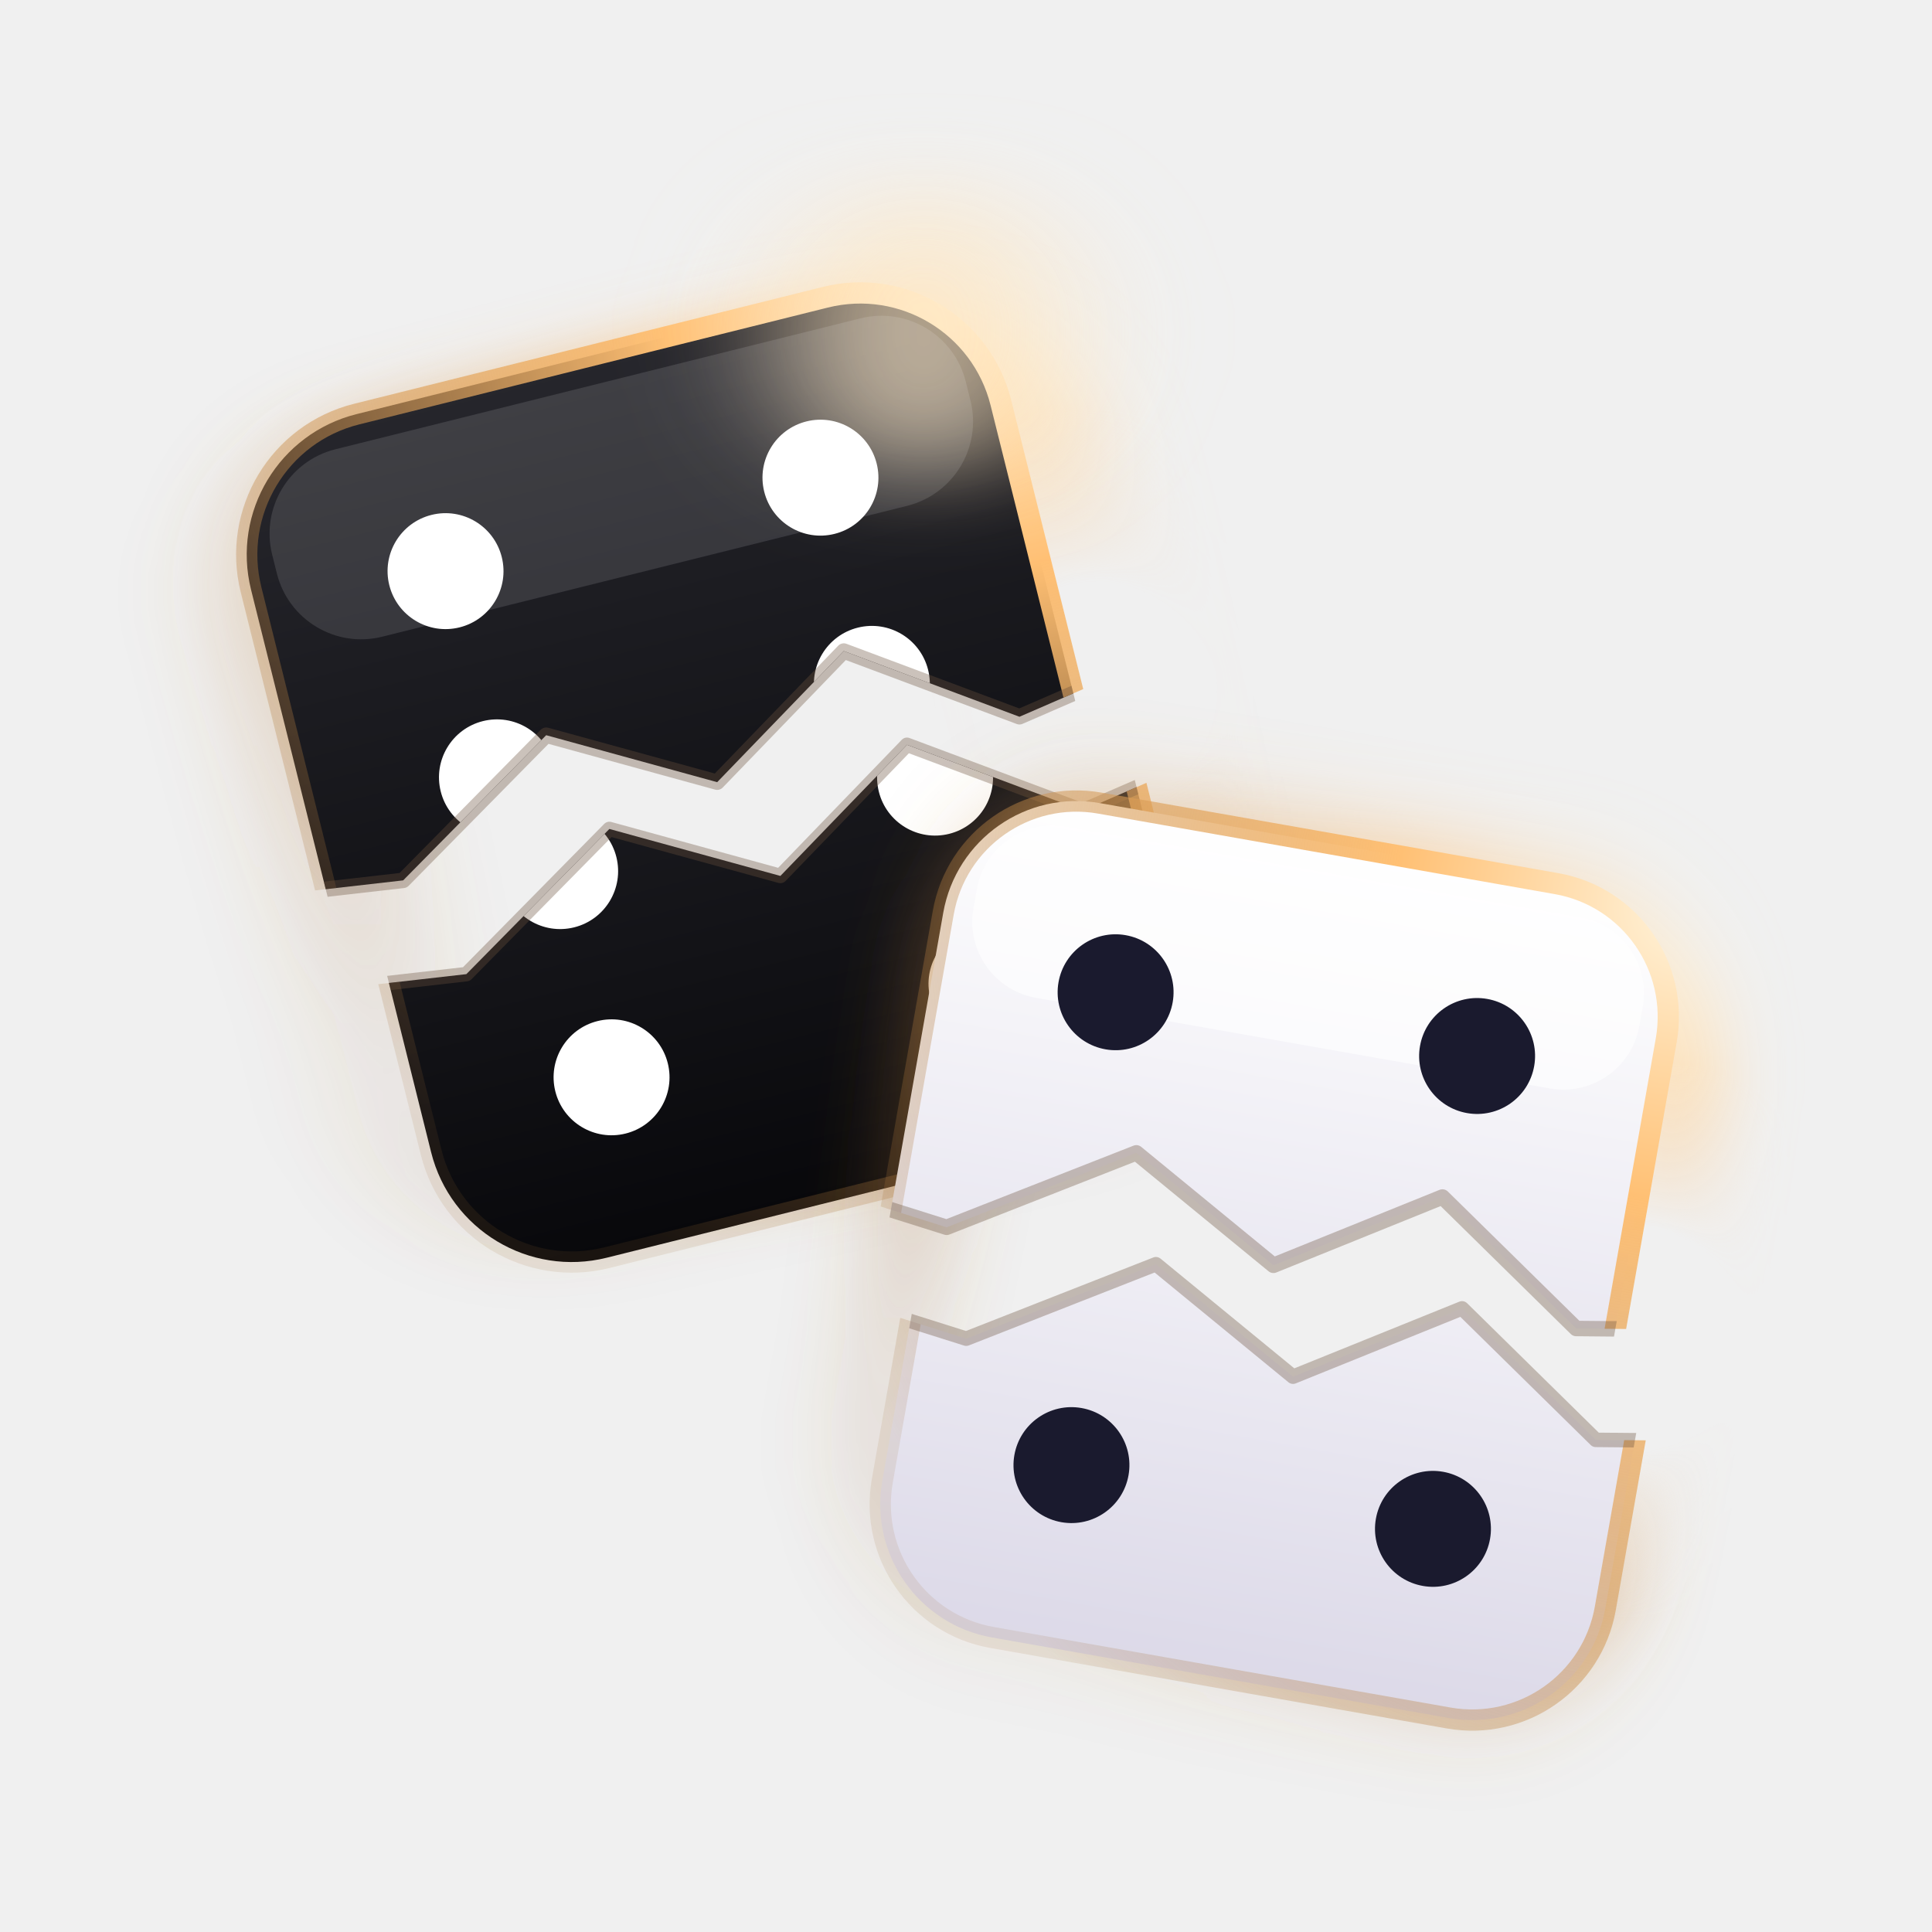
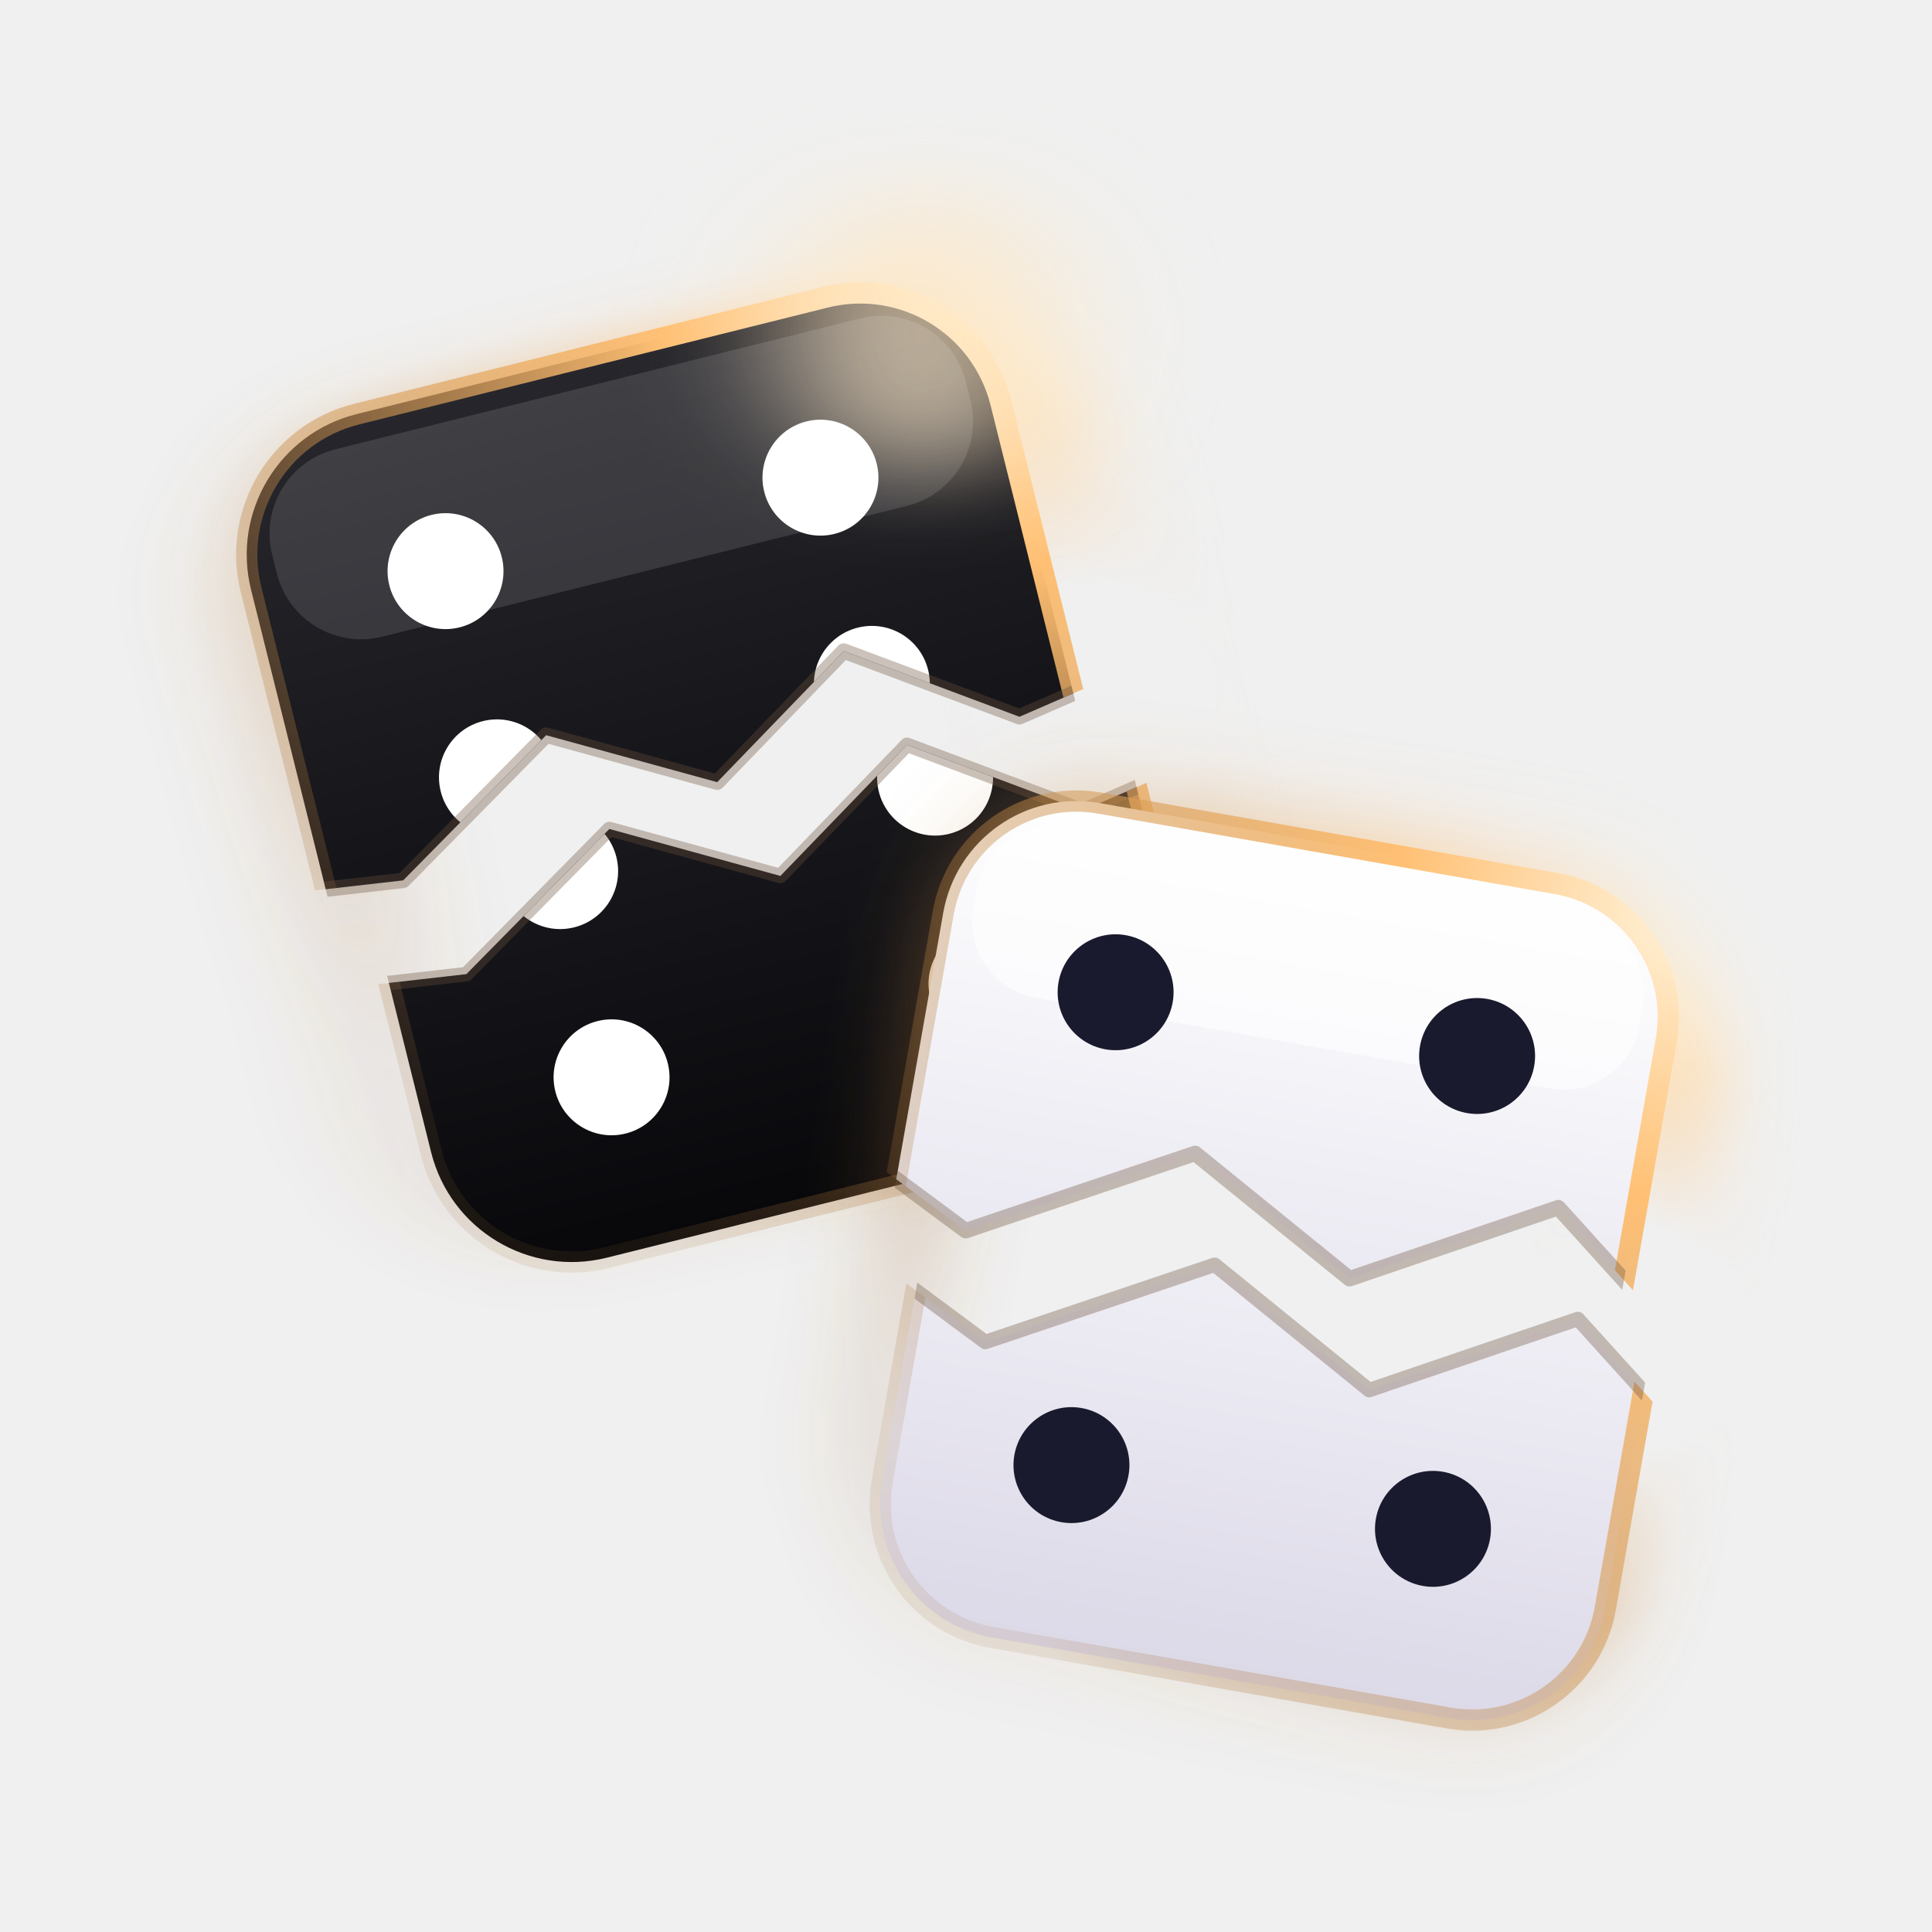
<svg xmlns="http://www.w3.org/2000/svg" viewBox="0 0 200 200" role="img" aria-label="Tensies — broken">
  <defs>
    <filter id="w-glow" x="-50%" y="-50%" width="200%" height="200%">
      <feGaussianBlur stdDeviation="6" />
    </filter>
    <filter id="w-rim" x="-80%" y="-80%" width="260%" height="260%">
      <feGaussianBlur stdDeviation="4.6" />
    </filter>
    <radialGradient id="w-rimg" cx="1" cy="0" r="1.25">
      <stop offset="0" stop-color="#fff4dc" />
      <stop offset="0.32" stop-color="#ffc074" />
      <stop offset="0.7" stop-color="#cf924c" stop-opacity="0.5" />
      <stop offset="1" stop-color="#9c6a35" stop-opacity="0.12" />
    </radialGradient>
    <linearGradient id="l-black" x1="0" y1="0" x2="0" y2="1">
      <stop offset="0" stop-color="#26262c" />
      <stop offset="1" stop-color="#08080b" />
    </linearGradient>
    <linearGradient id="l-white" x1="0" y1="0" x2="0" y2="1">
      <stop offset="0" stop-color="#ffffff" />
      <stop offset="1" stop-color="#dcd9e8" />
    </linearGradient>
    <clipPath id="l-top">
      <path d="M-70,-80 L70,-80 L70,1 L34,7 L18,-4 L2,6 L-14,-3 L-32,8 L-70,3 Z" />
    </clipPath>
    <clipPath id="l-bot">
      <path d="M-70,80 L70,80 L70,1 L34,7 L18,-4 L2,6 L-14,-3 L-32,8 L-70,3 Z" />
+     </clipPath>
+     <clipPath id="l-top-w">
+       <path d="M-70,-80 L70,-80 L70,3 L48,9 L30,-5 L10,6 L-8,-4 L-30,8 L-50,-2 L-70,5 Z" />
+     </clipPath>
+     <clipPath id="l-bot-w">
+       <path d="M-70,80 L70,80 L70,3 L48,9 L30,-5 L10,6 L-8,-4 L-30,8 L-50,-2 L-70,5 Z" />
    </clipPath>
    <clipPath id="l-die-p">
      <rect x="-40" y="-40" width="80" height="80" rx="15" />
    </clipPath>
    <clipPath id="l-die-w">
      <rect x="-38" y="-38" width="76" height="76" rx="14" />
    </clipPath>
    <radialGradient id="l-fade-p" cx="40" cy="2" r="30" gradientUnits="userSpaceOnUse">
      <stop offset="0" stop-color="#000" />
      <stop offset="0.4" stop-color="#000" />
      <stop offset="1" stop-color="#fff" />
    </radialGradient>
    <mask id="l-glowmask-p" maskUnits="userSpaceOnUse" x="-70" y="-70" width="140" height="140">
      <rect x="-70" y="-70" width="140" height="140" fill="url(#l-fade-p)" />
    </mask>
    <radialGradient id="l-fade-w" cx="38" cy="2" r="29" gradientUnits="userSpaceOnUse">
      <stop offset="0" stop-color="#000" />
      <stop offset="0.4" stop-color="#000" />
      <stop offset="1" stop-color="#fff" />
    </radialGradient>
    <mask id="l-glowmask-w" maskUnits="userSpaceOnUse" x="-70" y="-70" width="140" height="140">
      <rect x="-70" y="-70" width="140" height="140" fill="url(#l-fade-w)" />
    </mask>
  </defs>
  <g transform="translate(74 80) rotate(-14)">
    <rect x="-40" y="-40" width="80" height="80" rx="15" fill="none" stroke="url(#w-rimg)" stroke-width="8.5" filter="url(#w-rim)" mask="url(#l-glowmask-p)" />
    <g transform="translate(-2 -5)">
      <g clip-path="url(#l-top)">
        <rect x="-40" y="-40" width="80" height="80" rx="15" fill="url(#l-black)" stroke="url(#w-rimg)" stroke-width="2.2" />
        <circle cx="34" cy="-34" r="15" fill="#ffe7c2" opacity="0.65" filter="url(#w-glow)" />
        <rect x="-37" y="-37" width="74" height="20" rx="9" fill="#ffffff" opacity="0.12" />
        <circle cx="-20" cy="-22" r="6" fill="#fff" />
        <circle cx="-20" cy="0" r="6" fill="#fff" />
        <circle cx="-20" cy="22" r="6" fill="#fff" />
        <circle cx="20" cy="-22" r="6" fill="#fff" />
        <circle cx="20" cy="0" r="6" fill="#fff" />
        <circle cx="20" cy="22" r="6" fill="#fff" />
      </g>
      <g clip-path="url(#l-die-p)">
        <path d="M70,1 L34,7 L18,-4 L2,6 L-14,-3 L-32,8 L-70,3" fill="none" stroke="#6a513c" stroke-width="1.6" stroke-linejoin="round" opacity="0.35" />
      </g>
    </g>
    <g transform="translate(2 6)">
      <g clip-path="url(#l-bot)">
        <rect x="-40" y="-40" width="80" height="80" rx="15" fill="url(#l-black)" stroke="url(#w-rimg)" stroke-width="2.2" />
        <circle cx="-20" cy="-22" r="6" fill="#fff" />
        <circle cx="-20" cy="0" r="6" fill="#fff" />
        <circle cx="-20" cy="22" r="6" fill="#fff" />
        <circle cx="20" cy="-22" r="6" fill="#fff" />
        <circle cx="20" cy="0" r="6" fill="#fff" />
        <circle cx="20" cy="22" r="6" fill="#fff" />
      </g>
      <g clip-path="url(#l-die-p)">
        <path d="M70,1 L34,7 L18,-4 L2,6 L-14,-3 L-32,8 L-70,3" fill="none" stroke="#6a513c" stroke-width="1.5" stroke-linejoin="round" opacity="0.35" />
      </g>
    </g>
  </g>
  <g transform="translate(132 130) rotate(10)">
    <rect x="-38" y="-38" width="76" height="76" rx="14" fill="none" stroke="url(#w-rimg)" stroke-width="8.5" filter="url(#w-rim)" mask="url(#l-glowmask-w)" />
    <g transform="translate(-2 -5)">
-       <g clip-path="url(#l-top)">
+       <g clip-path="url(#l-top-w)">
        <rect x="-38" y="-38" width="76" height="76" rx="14" fill="url(#l-white)" stroke="url(#w-rimg)" stroke-width="2.2" />
        <rect x="-35" y="-35" width="70" height="18" rx="8" fill="#ffffff" opacity="0.6" />
        <circle cx="-19" cy="-19" r="6" fill="#1a1a2e" />
        <circle cx="19" cy="-19" r="6" fill="#1a1a2e" />
        <circle cx="-19" cy="19" r="6" fill="#1a1a2e" />
        <circle cx="19" cy="19" r="6" fill="#1a1a2e" />
      </g>
      <g clip-path="url(#l-die-w)">
-         <path d="M70,1 L34,7 L18,-4 L2,6 L-14,-3 L-32,8 L-70,3" fill="none" stroke="#6a513c" stroke-width="1.6" stroke-linejoin="round" opacity="0.35" />
+         <path d="M70,3 L48,9 L30,-5 L10,6 L-8,-4 L-30,8 L-50,-2 L-70,5" fill="none" stroke="#6a513c" stroke-width="1.6" stroke-linejoin="round" opacity="0.35" />
      </g>
    </g>
    <g transform="translate(2 6)">
-       <g clip-path="url(#l-bot)">
+       <g clip-path="url(#l-bot-w)">
        <rect x="-38" y="-38" width="76" height="76" rx="14" fill="url(#l-white)" stroke="url(#w-rimg)" stroke-width="2.2" />
        <circle cx="-19" cy="-19" r="6" fill="#1a1a2e" />
        <circle cx="19" cy="-19" r="6" fill="#1a1a2e" />
        <circle cx="-19" cy="19" r="6" fill="#1a1a2e" />
        <circle cx="19" cy="19" r="6" fill="#1a1a2e" />
      </g>
      <g clip-path="url(#l-die-w)">
-         <path d="M70,1 L34,7 L18,-4 L2,6 L-14,-3 L-32,8 L-70,3" fill="none" stroke="#6a513c" stroke-width="1.5" stroke-linejoin="round" opacity="0.35" />
+         <path d="M70,3 L48,9 L30,-5 L10,6 L-8,-4 L-30,8 L-50,-2 L-70,5" fill="none" stroke="#6a513c" stroke-width="1.5" stroke-linejoin="round" opacity="0.35" />
      </g>
    </g>
  </g>
</svg>
